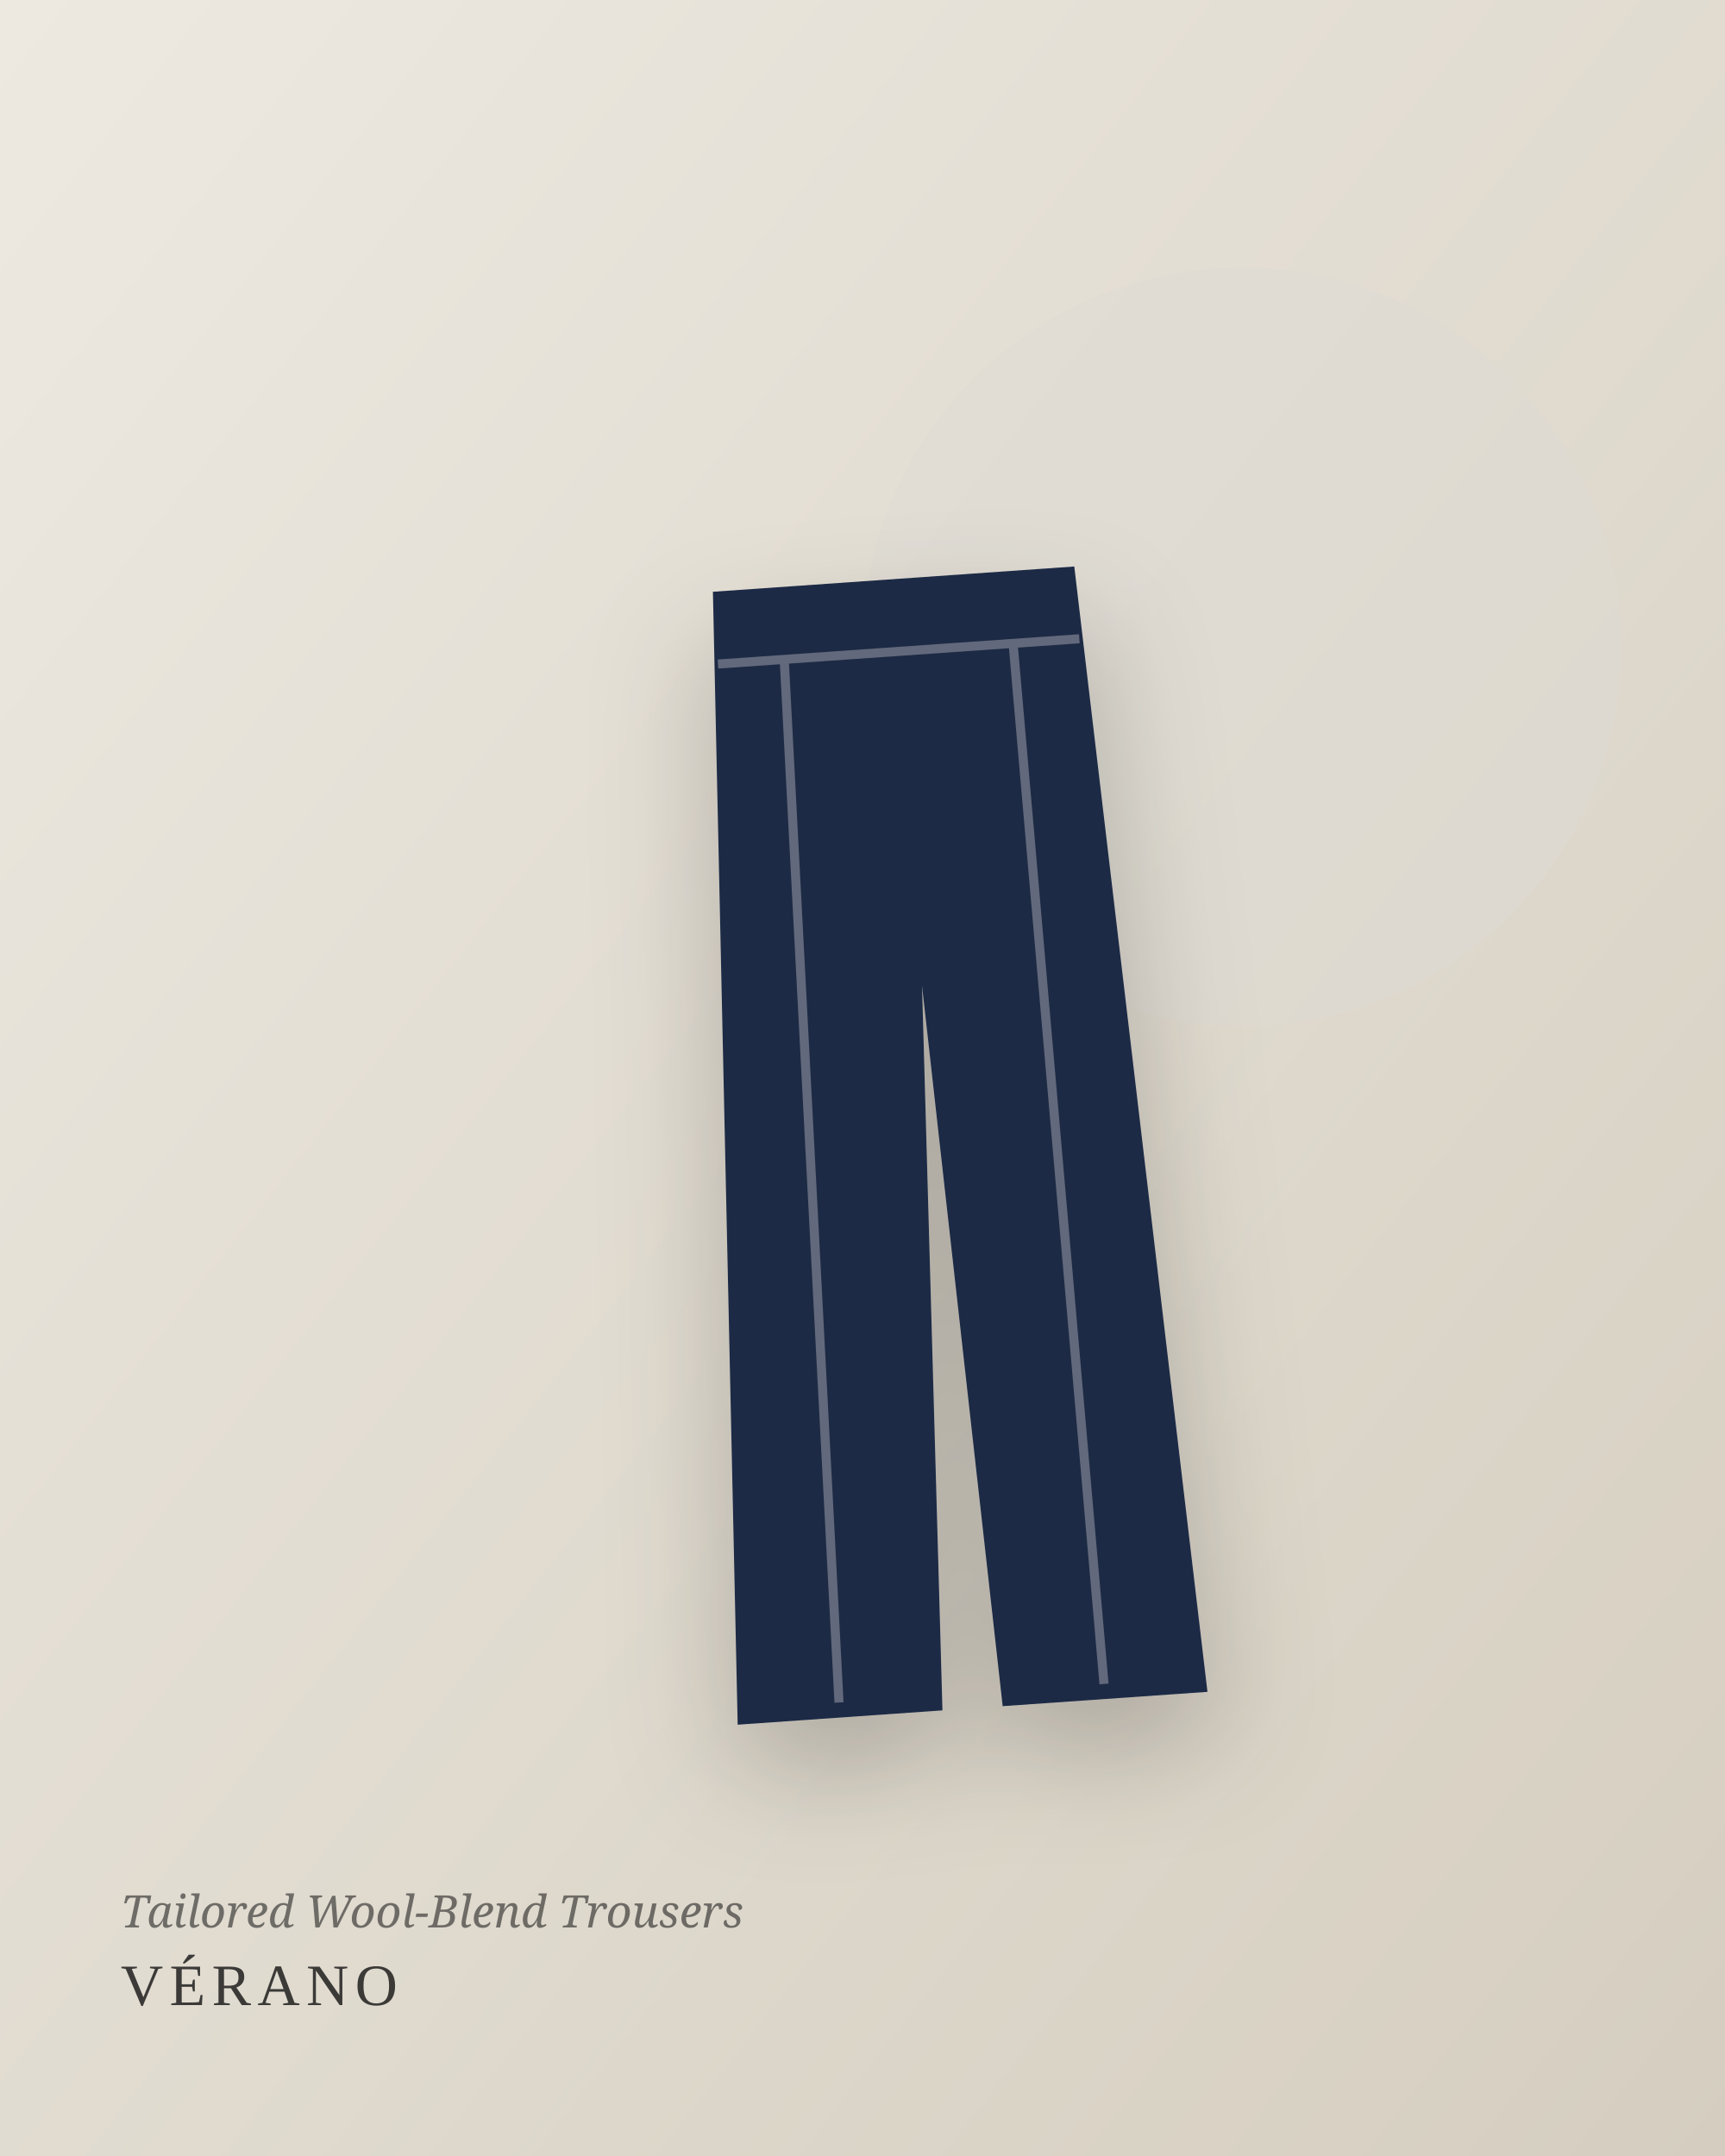
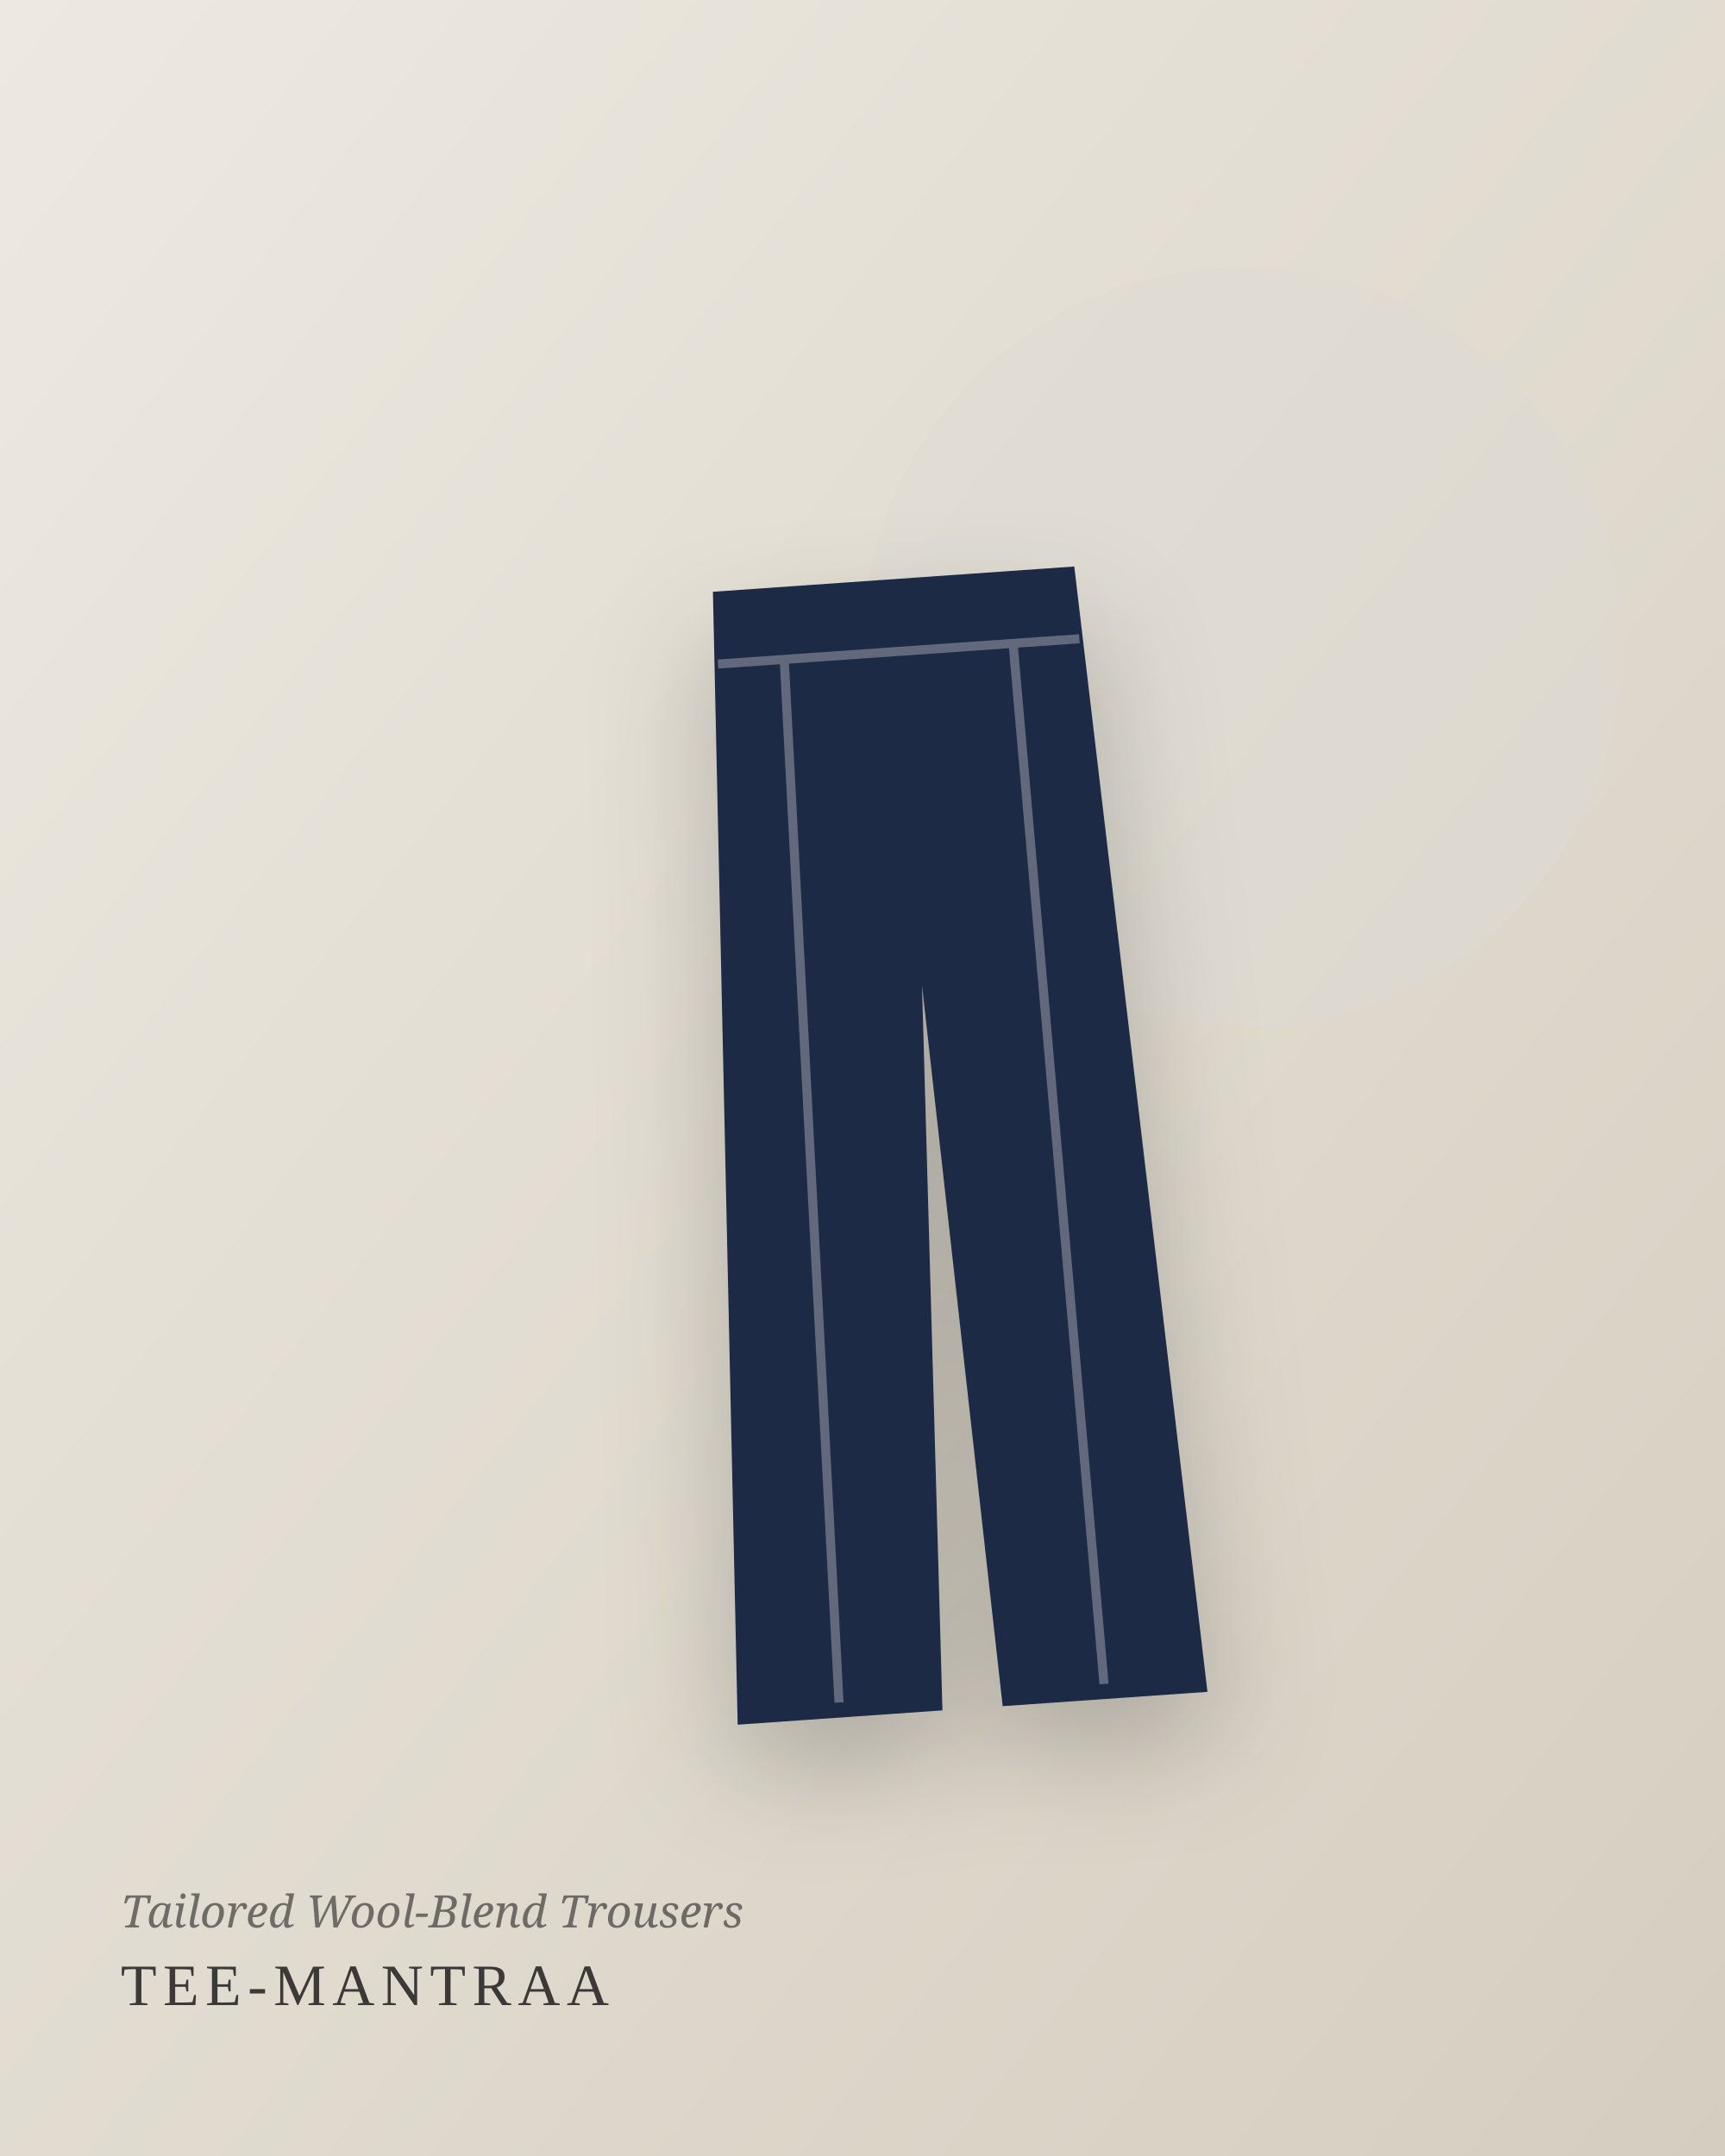
- <svg xmlns="http://www.w3.org/2000/svg" width="800" height="1000" viewBox="0 0 800 1000" role="img" aria-label="VÉRANO">
+ <svg xmlns="http://www.w3.org/2000/svg" width="800" height="1000" viewBox="0 0 800 1000" role="img" aria-label="tee-mantraa">
  <defs>
    <linearGradient id="g" x1="0" y1="0" x2="1" y2="1">
      <stop offset="0" stop-color="#EDE9E1" />
      <stop offset="1" stop-color="#D5CEC0" />
    </linearGradient>
    <filter id="sh" x="-20%" y="-20%" width="140%" height="140%">
      <feDropShadow dx="0" dy="16.8" stdDeviation="19.6" flood-color="#000" flood-opacity=".22" />
    </filter>
  </defs>
  <rect width="800" height="1000" fill="url(#g)" />
  <circle cx="576" cy="300" r="176" fill="#dfdbd3" opacity=".55" />
  <g transform="translate(152 170) scale(1.4) rotate(-4 200 250)" fill="#1F2A44" color="#1F2A44" filter="url(#sh)">
    <path d="M140 70 L260 70 L278 445 L210 445 L200 205 L190 445 L122 445Z" />
    <path d="M140 94 L260 94 M162 94 L156 440 M238 94 L244 440" fill="none" stroke="rgba(255,255,255,.3)" stroke-width="3" />
  </g>
-   <text x="56" y="930" font-family="Georgia, 'Times New Roman', serif" font-size="27.2" fill="#111" opacity=".8" letter-spacing="3">VÉRANO</text>
+   <text x="56" y="930" font-family="Georgia, 'Times New Roman', serif" font-size="27.2" fill="#111" opacity=".8" letter-spacing="3">TEE-MANTRAA</text>
  <text x="56" y="894" font-family="Georgia, serif" font-style="italic" font-size="20.8" fill="#111" opacity=".55">Tailored Wool-Blend Trousers</text>
</svg>
